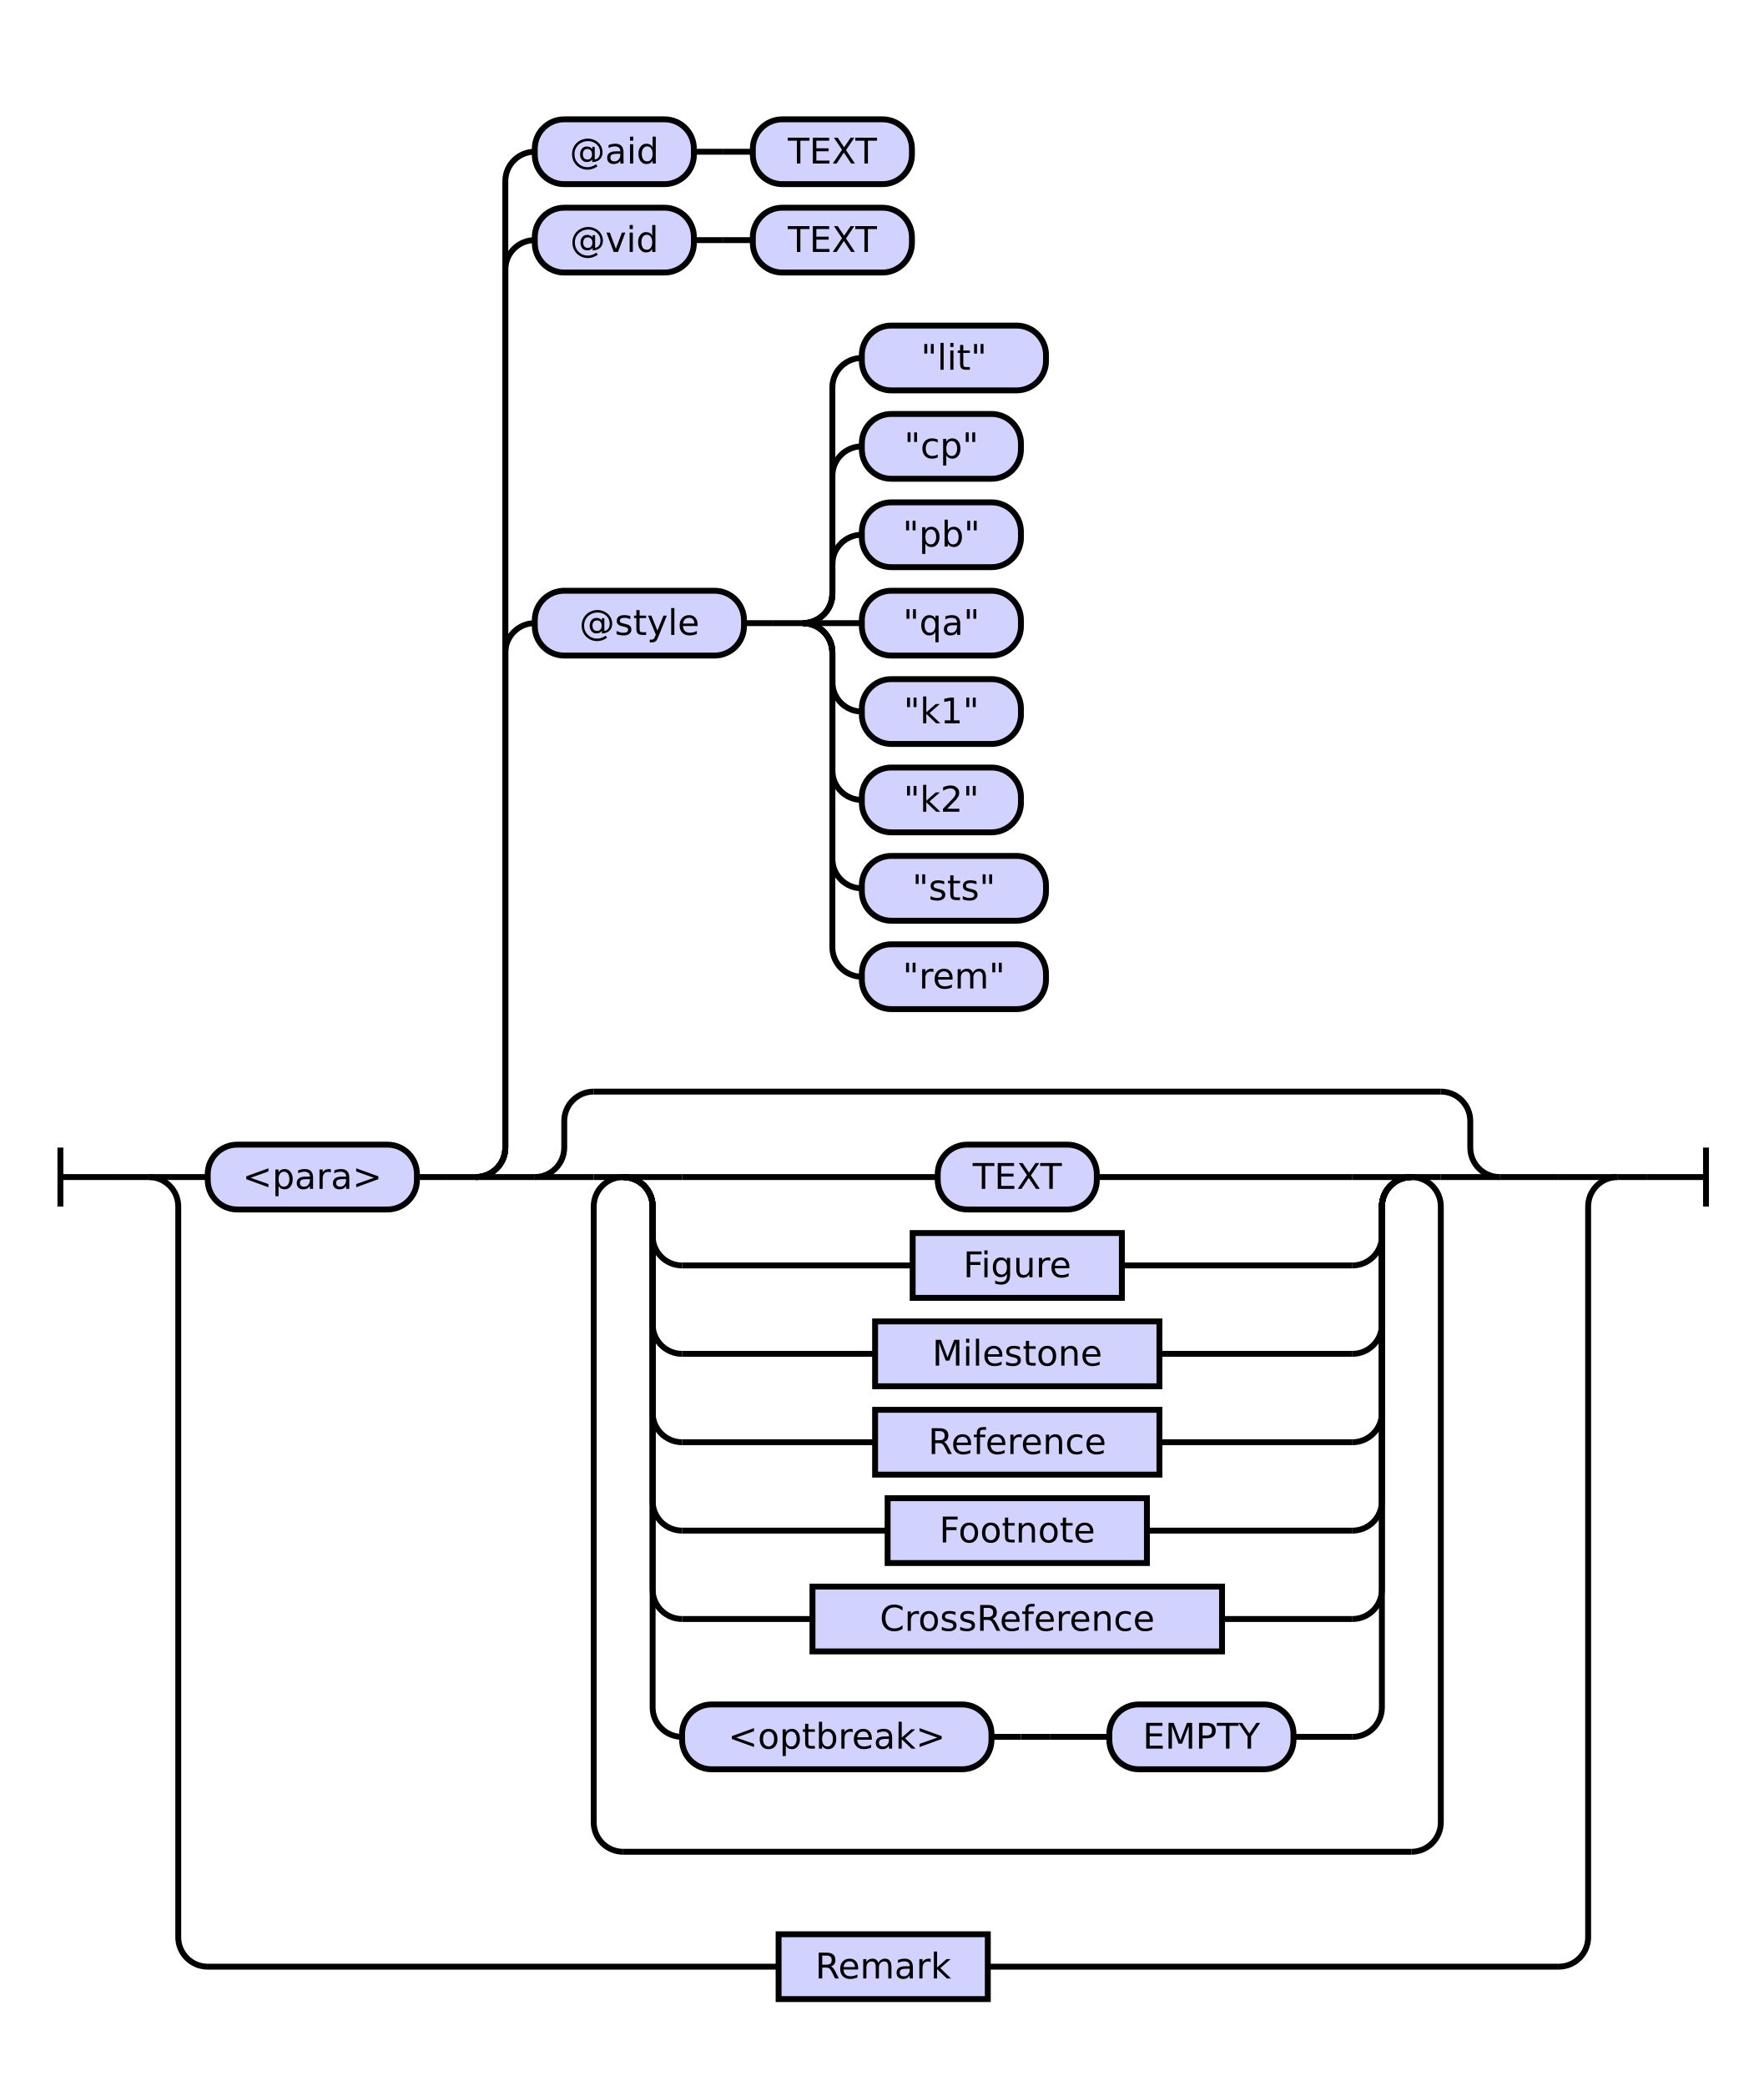
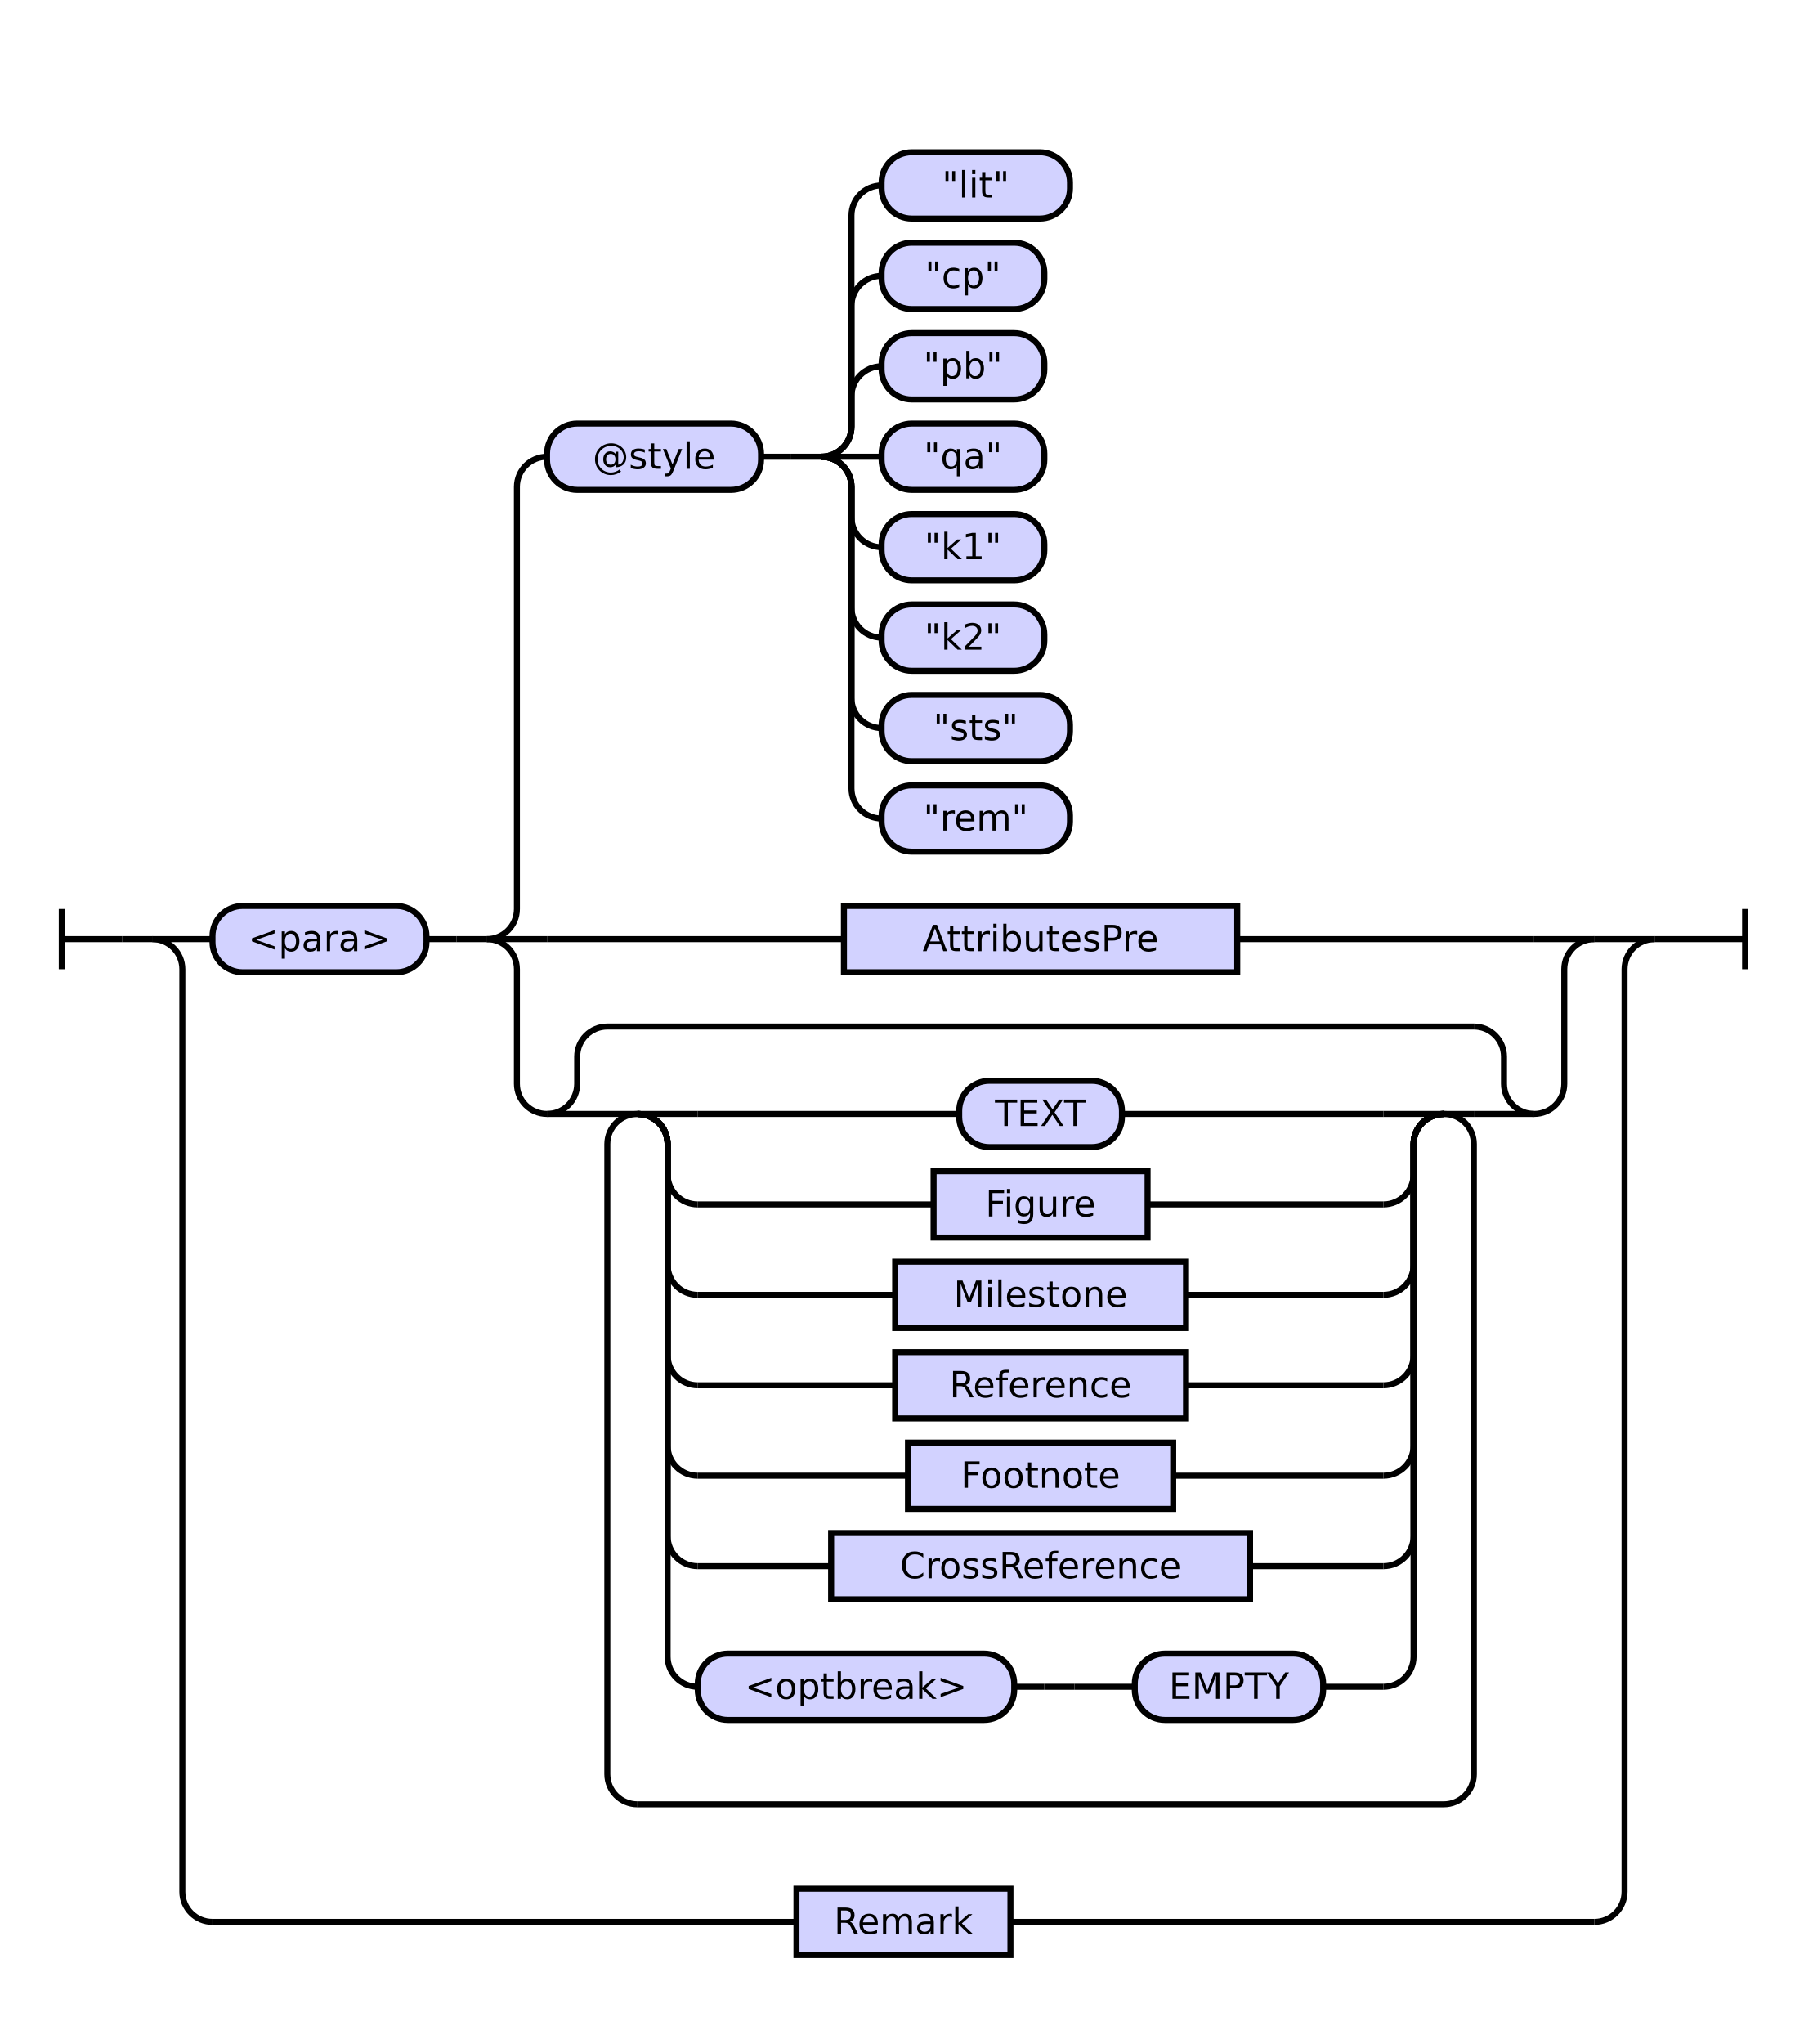
- <svg xmlns="http://www.w3.org/2000/svg" class="railroad-diagram" height="708" viewBox="0 0 598.5 708" width="598.5">
+ <svg xmlns="http://www.w3.org/2000/svg" class="railroad-diagram" height="678" viewBox="0 0 598.5 678" width="598.5">
  <g transform="translate(.5 .5)">
    <style>/*  */

    svg.railroad-diagram {
        background-color: hsl(30,20%,95%);
    }
    svg.railroad-diagram path {
        stroke-width: 2;
        stroke: black;
        fill: none;
    }
    svg.railroad-diagram text {
        font-size: 12px;
        text-anchor: middle;
        font-family: DejaVu Sans;
    }
    svg.railroad-diagram text.label {
        text-anchor:start;
    }
    svg.railroad-diagram text.comment {
        font-family: DejaVu Sans;
        font-size: 14px;
    }
    svg.railroad-diagram rect{
        stroke-width: 2;
        stroke: black;
        fill: rgb(210, 210, 255);
    }
    svg.railroad-diagram rect.group-box {
        stroke: gray;
        stroke-dasharray: 10 5;
        fill: none;
    }
    .terminal {
        font-family: DejaVu Sans;
    }
    svg.railroad-diagram g.altterminal rect {
        fill: rgb(251, 252, 207)
    }

/*  */
</style>
    <g>
-       <path d="M 20 389 v 20 m 0 -10 h 20" />
+       <path d="M 20 301 v 20 m 0 -10 h 20" />
    </g>
-     <path d="M 40 399 h 10" />
+     <path d="M 40 311 h 10" />
    <g>
-       <path d="M 50 399 h 0.0" />
-       <path d="M 548.5 399 h 0.0" />
+       <path d="M 50 311 h 0.0" />
+       <path d="M 548.5 311 h 0.0" />
      <g>
-         <path d="M 50.0 399 h 0.0" />
-         <path d="M 548.5 399 h 0.0" />
-         <path d="M 50.0 399 h 20" />
+         <path d="M 50.0 311 h 0.0" />
+         <path d="M 548.5 311 h 0.0" />
+         <path d="M 50.0 311 h 20" />
        <g>
-           <path d="M 70.0 399 h 0.0" />
-           <path d="M 528.5 399 h 0.0" />
+           <path d="M 70.0 311 h 0.0" />
+           <path d="M 528.5 311 h 0.0" />
          <g class="terminal ">
-             <path d="M 70.0 399 h 0.0" />
-             <path d="M 141.0 399 h 0.0" />
-             <rect height="22" rx="10" ry="10" width="71.0" x="70.0" y="388" />
-             <text x="105.5" y="403">&lt;para&gt;</text>
+             <path d="M 70.0 311 h 0.0" />
+             <path d="M 141.0 311 h 0.0" />
+             <rect height="22" rx="10" ry="10" width="71.0" x="70.0" y="300" />
+             <text x="105.5" y="315">&lt;para&gt;</text>
          </g>
-           <path d="M 141.0 399 h 10" />
-           <path d="M 151.0 399 h 10" />
+           <path d="M 141.0 311 h 10" />
+           <path d="M 151.0 311 h 10" />
          <g>
-             <path d="M 161.0 399 h 0.0" />
-             <path d="M 528.5 399 h 0.0" />
-             <path d="M 161.0 399 a 10 10 0 0 0 10 -10 v -168 a 10 10 0 0 1 10 -10" />
+             <path d="M 161.0 311 h 0.0" />
+             <path d="M 528.5 311 h 0.0" />
+             <path d="M 161.0 311 a 10 10 0 0 0 10 -10 v -140 a 10 10 0 0 1 10 -10" />
            <g>
-               <path d="M 181.0 211 h 0.0" />
-               <path d="M 374.5 211 h 0.0" />
+               <path d="M 181.0 151 h 0.0" />
+               <path d="M 374.5 151 h 0.0" />
              <g class="terminal ">
-                 <path d="M 181.0 211 h 0.0" />
-                 <path d="M 252.0 211 h 0.0" />
-                 <rect height="22" rx="10" ry="10" width="71.0" x="181.0" y="200" />
-                 <text x="216.5" y="215">@style</text>
-               </g>
-               <path d="M 252.0 211 h 10" />
-               <path d="M 262.0 211 h 10" />
+                 <path d="M 181.0 151 h 0.0" />
+                 <path d="M 252.0 151 h 0.0" />
+                 <rect height="22" rx="10" ry="10" width="71.0" x="181.0" y="140" />
+                 <text x="216.5" y="155">@style</text>
+               </g>
+               <path d="M 252.0 151 h 10" />
+               <path d="M 262.0 151 h 10" />
              <g>
-                 <path d="M 272.0 211 h 0.0" />
-                 <path d="M 374.5 211 h 0.0" />
+                 <path d="M 272.0 151 h 0.0" />
+                 <path d="M 374.5 151 h 0.0" />
                <g>
-                   <path d="M 272.0 211 h 0.0" />
-                   <path d="M 272.0 211 a 10 10 0 0 0 10 -10 v -10 a 10 10 0 0 1 10 -10" />
+                   <path d="M 272.0 151 h 0.0" />
+                   <path d="M 272.0 151 a 10 10 0 0 0 10 -10 v -10 a 10 10 0 0 1 10 -10" />
+                   <g class="terminal ">
+                     <path d="M 292.0 121 h 0.0" />
+                     <path d="M 346.0 121 h 0.0" />
+                     <rect height="22" rx="10" ry="10" width="54.0" x="292.0" y="110" />
+                     <text x="319.0" y="125">"pb"</text>
+                   </g>
+                   <path d="M 272.0 151 a 10 10 0 0 0 10 -10 v -40 a 10 10 0 0 1 10 -10" />
+                   <g class="terminal ">
+                     <path d="M 292.0 91 h 0.0" />
+                     <path d="M 346.0 91 h 0.0" />
+                     <rect height="22" rx="10" ry="10" width="54.0" x="292.0" y="80" />
+                     <text x="319.0" y="95">"cp"</text>
+                   </g>
+                   <path d="M 272.0 151 a 10 10 0 0 0 10 -10 v -70 a 10 10 0 0 1 10 -10" />
+                   <g class="terminal ">
+                     <path d="M 292.0 61 h 0.0" />
+                     <path d="M 354.5 61 h 0.0" />
+                     <rect height="22" rx="10" ry="10" width="62.5" x="292.0" y="50" />
+                     <text x="323.25" y="65">"lit"</text>
+                   </g>
+                   <path d="M 272.0 151 h 20" />
+                   <g class="terminal ">
+                     <path d="M 292.0 151 h 0.0" />
+                     <path d="M 346.0 151 h 0.0" />
+                     <rect height="22" rx="10" ry="10" width="54.0" x="292.0" y="140" />
+                     <text x="319.0" y="155">"qa"</text>
+                   </g>
+                   <path d="M 272.0 151 a 10 10 0 0 1 10 10 v 10 a 10 10 0 0 0 10 10" />
                  <g class="terminal ">
                    <path d="M 292.0 181 h 0.0" />
                    <path d="M 346.0 181 h 0.0" />
                    <rect height="22" rx="10" ry="10" width="54.0" x="292.0" y="170" />
-                     <text x="319.0" y="185">"pb"</text>
-                   </g>
-                   <path d="M 272.0 211 a 10 10 0 0 0 10 -10 v -40 a 10 10 0 0 1 10 -10" />
-                   <g class="terminal ">
-                     <path d="M 292.0 151 h 0.0" />
-                     <path d="M 346.0 151 h 0.0" />
-                     <rect height="22" rx="10" ry="10" width="54.0" x="292.0" y="140" />
-                     <text x="319.0" y="155">"cp"</text>
-                   </g>
-                   <path d="M 272.0 211 a 10 10 0 0 0 10 -10 v -70 a 10 10 0 0 1 10 -10" />
-                   <g class="terminal ">
-                     <path d="M 292.0 121 h 0.0" />
-                     <path d="M 354.5 121 h 0.0" />
-                     <rect height="22" rx="10" ry="10" width="62.5" x="292.0" y="110" />
-                     <text x="323.25" y="125">"lit"</text>
-                   </g>
-                   <path d="M 272.0 211 h 20" />
+                     <text x="319.0" y="185">"k1"</text>
+                   </g>
+                   <path d="M 272.0 151 a 10 10 0 0 1 10 10 v 40 a 10 10 0 0 0 10 10" />
                  <g class="terminal ">
                    <path d="M 292.0 211 h 0.0" />
                    <path d="M 346.0 211 h 0.0" />
                    <rect height="22" rx="10" ry="10" width="54.0" x="292.0" y="200" />
-                     <text x="319.0" y="215">"qa"</text>
-                   </g>
-                   <path d="M 272.0 211 a 10 10 0 0 1 10 10 v 10 a 10 10 0 0 0 10 10" />
+                     <text x="319.0" y="215">"k2"</text>
+                   </g>
+                   <path d="M 272.0 151 a 10 10 0 0 1 10 10 v 70 a 10 10 0 0 0 10 10" />
                  <g class="terminal ">
                    <path d="M 292.0 241 h 0.0" />
-                     <path d="M 346.0 241 h 0.0" />
-                     <rect height="22" rx="10" ry="10" width="54.0" x="292.0" y="230" />
-                     <text x="319.0" y="245">"k1"</text>
-                   </g>
-                   <path d="M 272.0 211 a 10 10 0 0 1 10 10 v 40 a 10 10 0 0 0 10 10" />
+                     <path d="M 354.5 241 h 0.0" />
+                     <rect height="22" rx="10" ry="10" width="62.5" x="292.0" y="230" />
+                     <text x="323.25" y="245">"sts"</text>
+                   </g>
+                   <path d="M 272.0 151 a 10 10 0 0 1 10 10 v 100 a 10 10 0 0 0 10 10" />
                  <g class="terminal ">
                    <path d="M 292.0 271 h 0.0" />
-                     <path d="M 346.0 271 h 0.0" />
-                     <rect height="22" rx="10" ry="10" width="54.0" x="292.0" y="260" />
-                     <text x="319.0" y="275">"k2"</text>
-                   </g>
-                   <path d="M 272.0 211 a 10 10 0 0 1 10 10 v 70 a 10 10 0 0 0 10 10" />
-                   <g class="terminal ">
-                     <path d="M 292.0 301 h 0.0" />
-                     <path d="M 354.5 301 h 0.0" />
-                     <rect height="22" rx="10" ry="10" width="62.5" x="292.0" y="290" />
-                     <text x="323.25" y="305">"sts"</text>
-                   </g>
-                   <path d="M 272.0 211 a 10 10 0 0 1 10 10 v 100 a 10 10 0 0 0 10 10" />
-                   <g class="terminal ">
-                     <path d="M 292.0 331 h 0.0" />
-                     <path d="M 354.5 331 h 0.0" />
-                     <rect height="22" rx="10" ry="10" width="62.5" x="292.0" y="320" />
-                     <text x="323.25" y="335">"rem"</text>
+                     <path d="M 354.5 271 h 0.0" />
+                     <rect height="22" rx="10" ry="10" width="62.5" x="292.0" y="260" />
+                     <text x="323.25" y="275">"rem"</text>
                  </g>
                </g>
              </g>
            </g>
-             <path d="M 161.0 399 a 10 10 0 0 0 10 -10 v -298 a 10 10 0 0 1 10 -10" />
+             <path d="M 161.0 311 h 20" />
+             <g class="non-terminal ">
+               <path d="M 181.0 311 h 98.5" />
+               <path d="M 410.0 311 h 98.5" />
+               <rect height="22" width="130.5" x="279.5" y="300" />
+               <text x="344.75" y="315">AttributesPre</text>
+             </g>
+             <path d="M 508.5 311 h 20" />
+             <path d="M 161.0 311 a 10 10 0 0 1 10 10 v 38 a 10 10 0 0 0 10 10" />
            <g>
-               <path d="M 181.0 81 h 0.0" />
-               <path d="M 309.0 81 h 0.0" />
-               <g class="terminal ">
-                 <path d="M 181.0 81 h 0.0" />
-                 <path d="M 235.0 81 h 0.0" />
-                 <rect height="22" rx="10" ry="10" width="54.0" x="181.0" y="70" />
-                 <text x="208.0" y="85">@vid</text>
-               </g>
-               <path d="M 235.0 81 h 10" />
-               <path d="M 245.0 81 h 10" />
-               <g class="terminal ">
-                 <path d="M 255.0 81 h 0.0" />
-                 <path d="M 309.0 81 h 0.0" />
-                 <rect height="22" rx="10" ry="10" width="54.0" x="255.0" y="70" />
-                 <text x="282.0" y="85">TEXT</text>
-               </g>
-             </g>
-             <path d="M 161.0 399 a 10 10 0 0 0 10 -10 v -328 a 10 10 0 0 1 10 -10" />
-             <g>
-               <path d="M 181.0 51 h 0.0" />
-               <path d="M 309.0 51 h 0.0" />
-               <g class="terminal ">
-                 <path d="M 181.0 51 h 0.0" />
-                 <path d="M 235.0 51 h 0.0" />
-                 <rect height="22" rx="10" ry="10" width="54.0" x="181.0" y="40" />
-                 <text x="208.0" y="55">@aid</text>
-               </g>
-               <path d="M 235.0 51 h 10" />
-               <path d="M 245.0 51 h 10" />
-               <g class="terminal ">
-                 <path d="M 255.0 51 h 0.0" />
-                 <path d="M 309.0 51 h 0.0" />
-                 <rect height="22" rx="10" ry="10" width="54.0" x="255.0" y="40" />
-                 <text x="282.0" y="55">TEXT</text>
-               </g>
-             </g>
-             <path d="M 161.0 399 h 20" />
-             <g>
-               <path d="M 181.0 399 h 0.0" />
-               <path d="M 508.5 399 h 0.0" />
-               <path d="M 181.0 399 a 10 10 0 0 0 10 -10 v -9 a 10 10 0 0 1 10 -10" />
+               <path d="M 181.0 369 h 0.0" />
+               <path d="M 508.5 369 h 0.0" />
+               <path d="M 181.0 369 a 10 10 0 0 0 10 -10 v -9 a 10 10 0 0 1 10 -10" />
              <g>
-                 <path d="M 201.0 370 h 287.5" />
-               </g>
-               <path d="M 488.5 370 a 10 10 0 0 1 10 10 v 9 a 10 10 0 0 0 10 10" />
-               <path d="M 181.0 399 h 20" />
+                 <path d="M 201.0 340 h 287.5" />
+               </g>
+               <path d="M 488.5 340 a 10 10 0 0 1 10 10 v 9 a 10 10 0 0 0 10 10" />
+               <path d="M 181.0 369 h 20" />
              <g>
-                 <path d="M 201.0 399 h 0.0" />
-                 <path d="M 488.5 399 h 0.0" />
-                 <path d="M 201.0 399 h 10" />
+                 <path d="M 201.0 369 h 0.0" />
+                 <path d="M 488.5 369 h 0.0" />
+                 <path d="M 201.0 369 h 10" />
                <g>
-                   <path d="M 211.0 399 h 0.0" />
-                   <path d="M 478.5 399 h 0.0" />
-                   <path d="M 211.0 399 h 20" />
-                   <g class="terminal ">
-                     <path d="M 231.0 399 h 86.75" />
-                     <path d="M 371.75 399 h 86.75" />
-                     <rect height="22" rx="10" ry="10" width="54.0" x="317.75" y="388" />
-                     <text x="344.75" y="403">TEXT</text>
-                   </g>
-                   <path d="M 458.5 399 h 20" />
-                   <path d="M 211.0 399 a 10 10 0 0 1 10 10 v 10 a 10 10 0 0 0 10 10" />
-                   <g class="non-terminal ">
-                     <path d="M 231.0 429 h 78.25" />
-                     <path d="M 380.25 429 h 78.25" />
-                     <rect height="22" width="71.0" x="309.25" y="418" />
-                     <text x="344.75" y="433">Figure</text>
-                   </g>
-                   <path d="M 458.5 429 a 10 10 0 0 0 10 -10 v -10 a 10 10 0 0 1 10 -10" />
-                   <path d="M 211.0 399 a 10 10 0 0 1 10 10 v 40 a 10 10 0 0 0 10 10" />
+                   <path d="M 211.0 369 h 0.0" />
+                   <path d="M 478.5 369 h 0.0" />
+                   <path d="M 211.0 369 h 20" />
+                   <g class="terminal ">
+                     <path d="M 231.0 369 h 86.75" />
+                     <path d="M 371.75 369 h 86.75" />
+                     <rect height="22" rx="10" ry="10" width="54.0" x="317.75" y="358" />
+                     <text x="344.75" y="373">TEXT</text>
+                   </g>
+                   <path d="M 458.5 369 h 20" />
+                   <path d="M 211.0 369 a 10 10 0 0 1 10 10 v 10 a 10 10 0 0 0 10 10" />
+                   <g class="non-terminal ">
+                     <path d="M 231.0 399 h 78.25" />
+                     <path d="M 380.25 399 h 78.25" />
+                     <rect height="22" width="71.0" x="309.25" y="388" />
+                     <text x="344.75" y="403">Figure</text>
+                   </g>
+                   <path d="M 458.5 399 a 10 10 0 0 0 10 -10 v -10 a 10 10 0 0 1 10 -10" />
+                   <path d="M 211.0 369 a 10 10 0 0 1 10 10 v 40 a 10 10 0 0 0 10 10" />
+                   <g class="non-terminal ">
+                     <path d="M 231.0 429 h 65.5" />
+                     <path d="M 393.0 429 h 65.5" />
+                     <rect height="22" width="96.5" x="296.5" y="418" />
+                     <text x="344.75" y="433">Milestone</text>
+                   </g>
+                   <path d="M 458.5 429 a 10 10 0 0 0 10 -10 v -40 a 10 10 0 0 1 10 -10" />
+                   <path d="M 211.0 369 a 10 10 0 0 1 10 10 v 70 a 10 10 0 0 0 10 10" />
                  <g class="non-terminal ">
                    <path d="M 231.0 459 h 65.5" />
                    <path d="M 393.0 459 h 65.5" />
                    <rect height="22" width="96.5" x="296.5" y="448" />
-                     <text x="344.75" y="463">Milestone</text>
-                   </g>
-                   <path d="M 458.5 459 a 10 10 0 0 0 10 -10 v -40 a 10 10 0 0 1 10 -10" />
-                   <path d="M 211.0 399 a 10 10 0 0 1 10 10 v 70 a 10 10 0 0 0 10 10" />
-                   <g class="non-terminal ">
-                     <path d="M 231.0 489 h 65.5" />
-                     <path d="M 393.0 489 h 65.5" />
-                     <rect height="22" width="96.5" x="296.5" y="478" />
-                     <text x="344.75" y="493">Reference</text>
-                   </g>
-                   <path d="M 458.5 489 a 10 10 0 0 0 10 -10 v -70 a 10 10 0 0 1 10 -10" />
-                   <path d="M 211.0 399 a 10 10 0 0 1 10 10 v 100 a 10 10 0 0 0 10 10" />
-                   <g class="non-terminal ">
-                     <path d="M 231.0 519 h 69.75" />
-                     <path d="M 388.75 519 h 69.75" />
-                     <rect height="22" width="88.0" x="300.75" y="508" />
-                     <text x="344.75" y="523">Footnote</text>
-                   </g>
-                   <path d="M 458.5 519 a 10 10 0 0 0 10 -10 v -100 a 10 10 0 0 1 10 -10" />
-                   <path d="M 211.0 399 a 10 10 0 0 1 10 10 v 130 a 10 10 0 0 0 10 10" />
-                   <g class="non-terminal ">
-                     <path d="M 231.0 549 h 44.25" />
-                     <path d="M 414.25 549 h 44.25" />
-                     <rect height="22" width="139.0" x="275.25" y="538" />
-                     <text x="344.75" y="553">CrossReference</text>
-                   </g>
-                   <path d="M 458.5 549 a 10 10 0 0 0 10 -10 v -130 a 10 10 0 0 1 10 -10" />
-                   <path d="M 211.0 399 a 10 10 0 0 1 10 10 v 170 a 10 10 0 0 0 10 10" />
+                     <text x="344.75" y="463">Reference</text>
+                   </g>
+                   <path d="M 458.5 459 a 10 10 0 0 0 10 -10 v -70 a 10 10 0 0 1 10 -10" />
+                   <path d="M 211.0 369 a 10 10 0 0 1 10 10 v 100 a 10 10 0 0 0 10 10" />
+                   <g class="non-terminal ">
+                     <path d="M 231.0 489 h 69.75" />
+                     <path d="M 388.75 489 h 69.75" />
+                     <rect height="22" width="88.0" x="300.75" y="478" />
+                     <text x="344.75" y="493">Footnote</text>
+                   </g>
+                   <path d="M 458.5 489 a 10 10 0 0 0 10 -10 v -100 a 10 10 0 0 1 10 -10" />
+                   <path d="M 211.0 369 a 10 10 0 0 1 10 10 v 130 a 10 10 0 0 0 10 10" />
+                   <g class="non-terminal ">
+                     <path d="M 231.0 519 h 44.25" />
+                     <path d="M 414.25 519 h 44.25" />
+                     <rect height="22" width="139.0" x="275.25" y="508" />
+                     <text x="344.75" y="523">CrossReference</text>
+                   </g>
+                   <path d="M 458.5 519 a 10 10 0 0 0 10 -10 v -130 a 10 10 0 0 1 10 -10" />
+                   <path d="M 211.0 369 a 10 10 0 0 1 10 10 v 170 a 10 10 0 0 0 10 10" />
                  <g>
-                     <path d="M 231.0 589 h 0.0" />
-                     <path d="M 458.5 589 h 0.0" />
+                     <path d="M 231.0 559 h 0.0" />
+                     <path d="M 458.5 559 h 0.0" />
                    <g class="terminal ">
-                       <path d="M 231.0 589 h 0.0" />
-                       <path d="M 336.0 589 h 0.0" />
-                       <rect height="22" rx="10" ry="10" width="105.0" x="231.0" y="578" />
-                       <text x="283.5" y="593">&lt;optbreak&gt;</text>
+                       <path d="M 231.0 559 h 0.0" />
+                       <path d="M 336.0 559 h 0.0" />
+                       <rect height="22" rx="10" ry="10" width="105.0" x="231.0" y="548" />
+                       <text x="283.5" y="563">&lt;optbreak&gt;</text>
                    </g>
-                     <path d="M 336.0 589 h 10" />
-                     <path d="M 346.0 589 h 10" />
+                     <path d="M 336.0 559 h 10" />
+                     <path d="M 346.0 559 h 10" />
                    <g>
-                       <path d="M 356.0 589 h 0.0" />
-                       <path d="M 458.5 589 h 0.0" />
-                       <path d="M 356.0 589 h 20" />
+                       <path d="M 356.0 559 h 0.0" />
+                       <path d="M 458.5 559 h 0.0" />
+                       <path d="M 356.0 559 h 20" />
                      <g class="terminal ">
-                         <path d="M 376.0 589 h 0.0" />
-                         <path d="M 438.5 589 h 0.0" />
-                         <rect height="22" rx="10" ry="10" width="62.5" x="376.0" y="578" />
-                         <text x="407.25" y="593">EMPTY</text>
+                         <path d="M 376.0 559 h 0.0" />
+                         <path d="M 438.5 559 h 0.0" />
+                         <rect height="22" rx="10" ry="10" width="62.5" x="376.0" y="548" />
+                         <text x="407.25" y="563">EMPTY</text>
                      </g>
-                       <path d="M 438.5 589 h 20" />
+                       <path d="M 438.5 559 h 20" />
                    </g>
                  </g>
-                   <path d="M 458.5 589 a 10 10 0 0 0 10 -10 v -170 a 10 10 0 0 1 10 -10" />
+                   <path d="M 458.5 559 a 10 10 0 0 0 10 -10 v -170 a 10 10 0 0 1 10 -10" />
                </g>
-                 <path d="M 478.5 399 h 10" />
-                 <path d="M 211.0 399 a 10 10 0 0 0 -10 10 v 209 a 10 10 0 0 0 10 10" />
+                 <path d="M 478.5 369 h 10" />
+                 <path d="M 211.0 369 a 10 10 0 0 0 -10 10 v 209 a 10 10 0 0 0 10 10" />
                <g>
-                   <path d="M 211.0 628 h 267.5" />
+                   <path d="M 211.0 598 h 267.5" />
                </g>
-                 <path d="M 478.5 628 a 10 10 0 0 0 10 -10 v -209 a 10 10 0 0 0 -10 -10" />
-               </g>
-               <path d="M 488.5 399 h 20" />
+                 <path d="M 478.5 598 a 10 10 0 0 0 10 -10 v -209 a 10 10 0 0 0 -10 -10" />
+               </g>
+               <path d="M 488.5 369 h 20" />
            </g>
-             <path d="M 508.5 399 h 20" />
+             <path d="M 508.5 369 a 10 10 0 0 0 10 -10 v -38 a 10 10 0 0 1 10 -10" />
          </g>
        </g>
-         <path d="M 528.5 399 h 20" />
-         <path d="M 50.0 399 a 10 10 0 0 1 10 10 v 248 a 10 10 0 0 0 10 10" />
+         <path d="M 528.5 311 h 20" />
+         <path d="M 50.0 311 a 10 10 0 0 1 10 10 v 306 a 10 10 0 0 0 10 10" />
        <g class="non-terminal ">
-           <path d="M 70.0 667 h 193.75" />
-           <path d="M 334.75 667 h 193.75" />
-           <rect height="22" width="71.0" x="263.75" y="656" />
-           <text x="299.25" y="671">Remark</text>
+           <path d="M 70.0 637 h 193.75" />
+           <path d="M 334.75 637 h 193.75" />
+           <rect height="22" width="71.0" x="263.75" y="626" />
+           <text x="299.25" y="641">Remark</text>
        </g>
-         <path d="M 528.5 667 a 10 10 0 0 0 10 -10 v -248 a 10 10 0 0 1 10 -10" />
+         <path d="M 528.5 637 a 10 10 0 0 0 10 -10 v -306 a 10 10 0 0 1 10 -10" />
      </g>
    </g>
-     <path d="M 548.5 399 h 10" />
-     <path d="M 558.5 399 h 20 m 0 -10 v 20" />
+     <path d="M 548.5 311 h 10" />
+     <path d="M 558.5 311 h 20 m 0 -10 v 20" />
  </g>
</svg>
